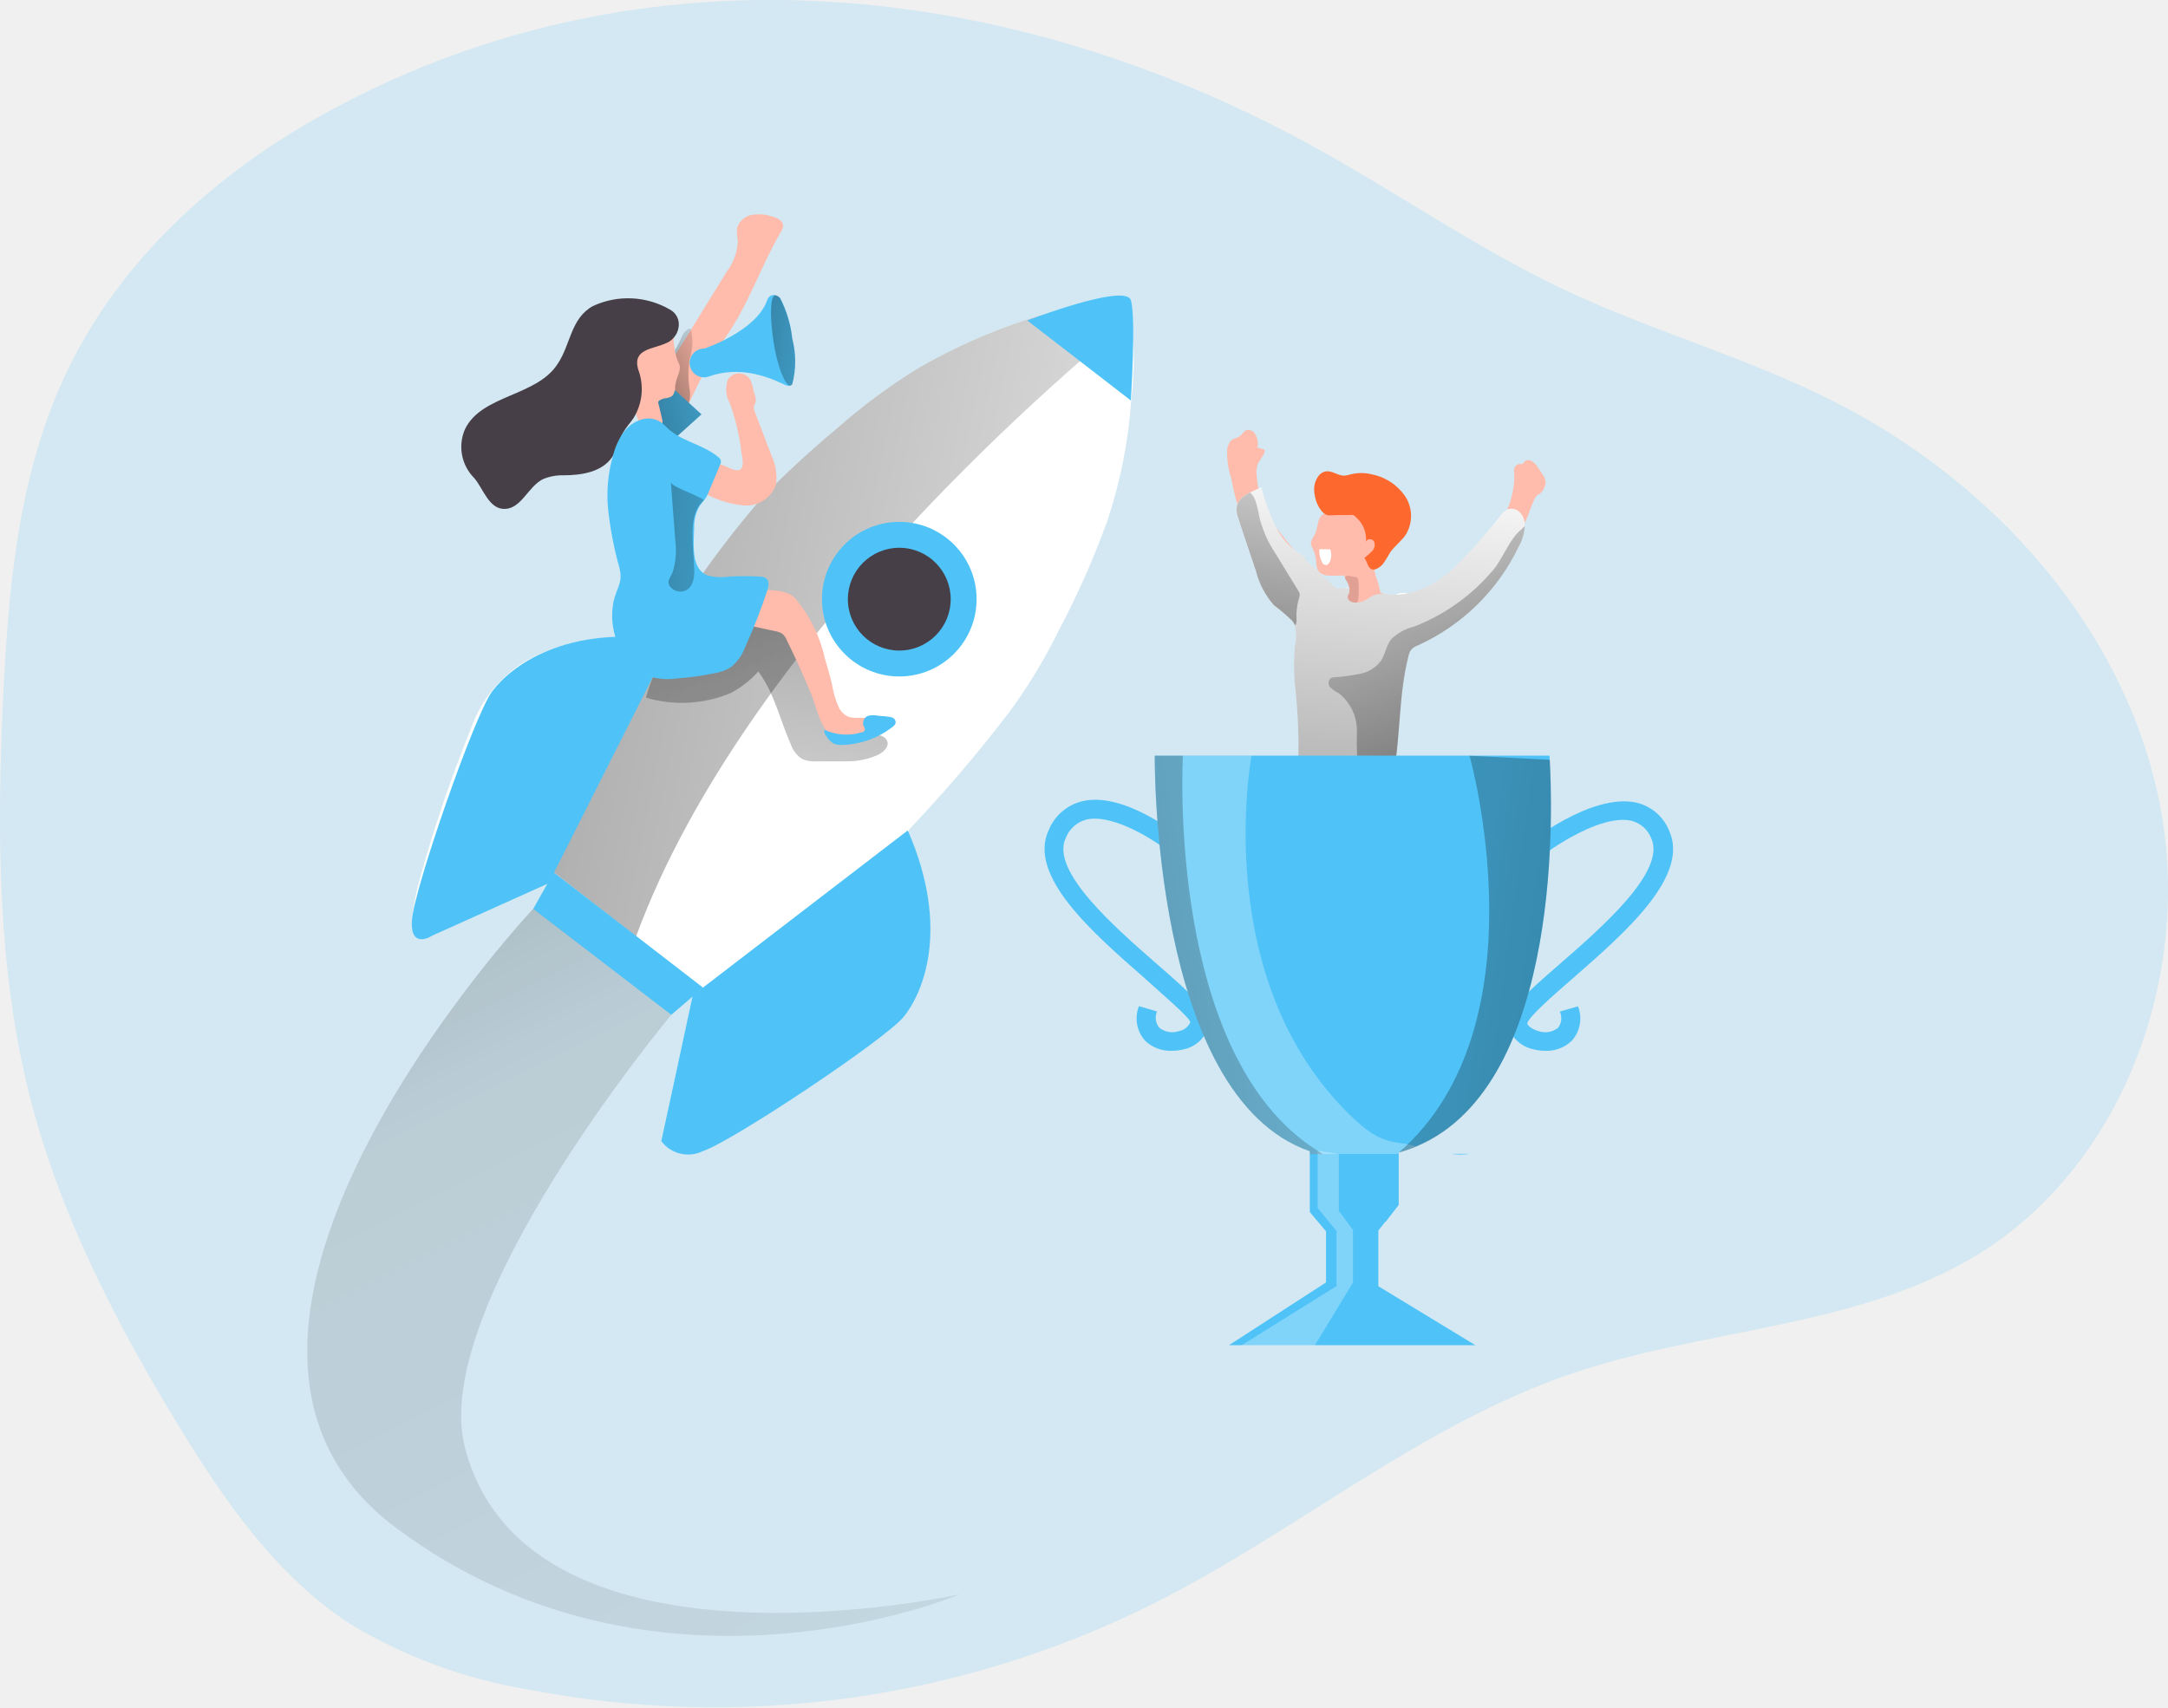
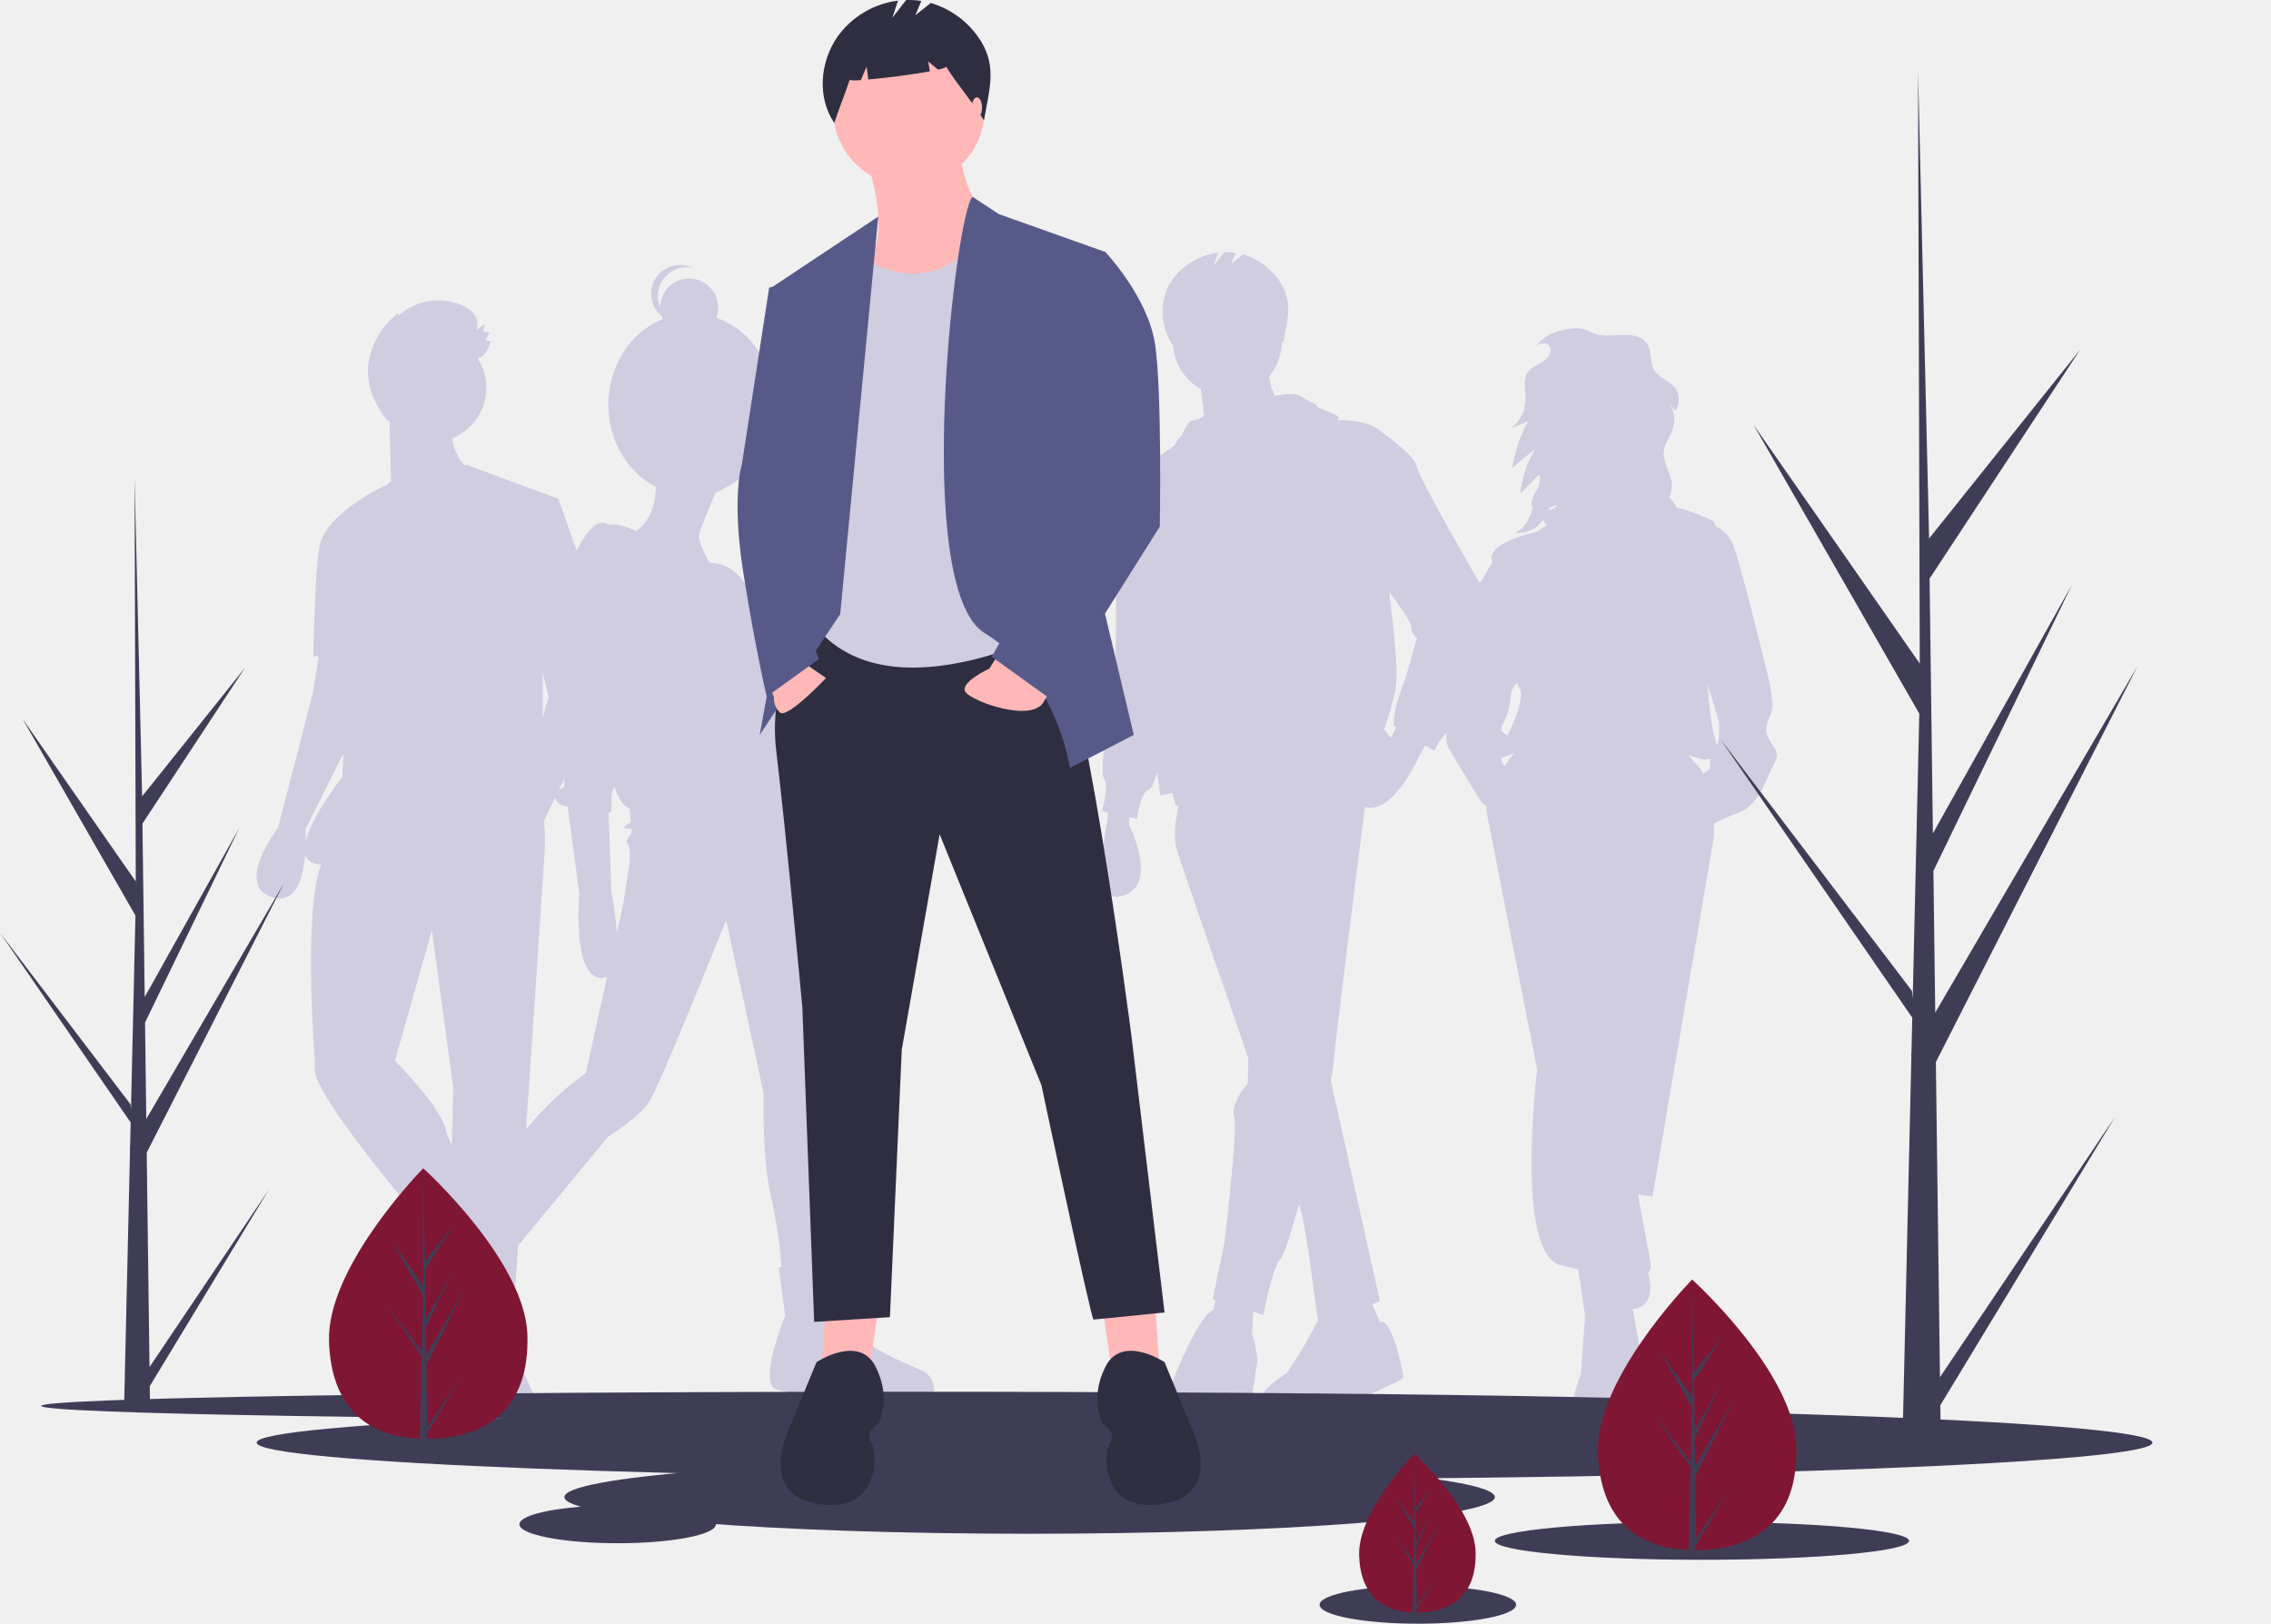
- <svg xmlns="http://www.w3.org/2000/svg" xmlns:xlink="http://www.w3.org/1999/xlink" data-name="Layer 1" viewBox="0 0 165.72 130.57">
-   <defs>
-     <linearGradient id="a" x1="112.39" y1="84.59" x2="115.37" y2="48.83" gradientUnits="userSpaceOnUse">
-       <stop offset=".01" />
-       <stop offset=".08" stop-opacity=".69" />
-       <stop offset=".21" stop-opacity=".32" />
-       <stop offset="1" stop-opacity="0" />
-     </linearGradient>
-     <linearGradient id="c" x1="102.11" y1="70.71" x2="112.72" y2="37.22" xlink:href="#a" />
-     <linearGradient id="d" x1="-58.18" y1="334.05" x2="-85.23" y2="311.44" gradientTransform="rotate(5.04 2994.27 2325.216)" xlink:href="#a" />
-     <linearGradient id="b" x1="30.19" y1="52.82" x2="124.07" y2="71.49" gradientUnits="userSpaceOnUse">
-       <stop offset=".01" />
-       <stop offset=".13" stop-opacity=".69" />
-       <stop offset=".25" stop-opacity=".32" />
-       <stop offset="1" stop-opacity="0" />
-     </linearGradient>
-     <linearGradient id="e" x1="70.48" y1="49.47" x2="64.78" y2="95.84" xlink:href="#b" />
-     <linearGradient id="f" x1="25.44" y1="64.52" x2="109.06" y2="231.77" xlink:href="#a" />
-     <linearGradient id="g" x1="70.72" y1="93.7" x2="136.2" y2="81.86" xlink:href="#b" />
-     <linearGradient id="h" x1="152.97" y1="92.09" x2="74.08" y2="81.05" xlink:href="#b" />
-     <linearGradient id="i" x1="362.8" y1="-151.94" x2="370" y2="-154.28" gradientTransform="rotate(-9.52 1391.314 1773.009)" xlink:href="#b" />
-     <linearGradient id="j" x1="360.02" y1="-149.42" x2="374.22" y2="-151.35" gradientTransform="rotate(-9.52 1298.596 1822.002)" xlink:href="#b" />
-     <linearGradient id="k" x1="356.46" y1="-142.2" x2="375.1" y2="-138.08" gradientTransform="rotate(-9.52 1391.314 1773.009)" xlink:href="#b" />
-     <linearGradient id="l" x1="369.53" y1="-155.48" x2="381.05" y2="-151.93" gradientTransform="rotate(-9.52 1391.314 1773.009)" xlink:href="#b" />
-   </defs>
-   <path d="M24.16 9.05c-7.89 4.46-14.88 10.87-18.87 19S.62 45.22.2 54.14c-.42 10-.37 20 2.08 29.7 2.27 8.93 6.54 17.23 11.33 25.1 3.52 5.78 7.49 11.54 13.17 15.23a38.4 38.4 0 0013.57 5 75 75 0 0047.77-6.54c11-5.52 20.56-13.75 32.17-17.66 10.19-3.43 21.63-3.44 30.81-9 11.44-7 16.68-21.94 13.88-35.05s-12.65-24-24.59-30.12c-6.77-3.46-14.09-5.46-20.91-8.69s-13.05-7.65-19.7-11.24C76.02-1.98 48.1-4.49 24.16 9.05z" fill="#4fc3f7" opacity=".18" style="isolation:isolate" />
-   <path d="M105.62 45.34l1.33.56a2 2 0 011.17.87 2 2 0 01-.07 1.37c-.18.59-.39 1.18-.62 1.76-.3.77-.65 1.53-.88 2.32a16.81 16.81 0 00-.24 6.09c0 .66-.84 1-1.49 1.09a7.22 7.22 0 01-3.69-.19.79.79 0 01-.3-.16.68.68 0 01-.14-.49c-.07-1.09-.07-2.22-.22-3.22a8.85 8.85 0 00-.33-1.61 15.38 15.38 0 01-.26-1.56c-.09-.42-.22-.83-.29-1.25a2.37 2.37 0 01.09-1.27c.18-.44.43-.85.65-1.27a12.57 12.57 0 00.62-1.41 3.89 3.89 0 01.43-1 2.53 2.53 0 011.95-.9 5.37 5.37 0 012.29.27z" fill="#ffbbab" />
-   <path d="M97.43 40.17a6.18 6.18 0 01-.91-1.57 8.67 8.67 0 01-.46-2.24 1.88 1.88 0 01.06-.82c.13-.36.45-.63.55-1a.17.17 0 000-.12s-.05-.08-.13-.08l-.42-.11a1.43 1.43 0 00-.16-1 .62.62 0 00-.58-.36c-.26 0-.39.33-.61.48s-.46.17-.65.32a1.2 1.2 0 00-.32.8 6.38 6.38 0 00.32 2.12 19.34 19.34 0 00.58 2.36 19.16 19.16 0 003.62 6.51c.62.73 3 3.61 3.94 2.87 1.33-1 .46-2.65-.46-3.44a26.38 26.38 0 01-4.37-4.72z" fill="#ffbbab" />
-   <path d="M103.02 44.86c-.45.69-.89 1.4-1.3 2.12a1 1 0 00-.18.75.74.74 0 00.38.38 2.27 2.27 0 002.18-.18 7.49 7.49 0 001.65-1.59 3.38 3.38 0 01.92-.85 1.17 1.17 0 011.2 0 .73.73 0 01.17 1.08c0-.32-.39-.52-.7-.44a1.44 1.44 0 00-.71.63 10.59 10.59 0 00-.66 1.07 3.11 3.11 0 00-.35.87 2.84 2.84 0 00.75 2.08 2.68 2.68 0 01.44.74 2.59 2.59 0 01-.1 1.29 17.5 17.5 0 00-.27 5.36 1.12 1.12 0 01-.21 1 1 1 0 01-.68.21c-1.15 0-2.29-.26-3.45-.23a19.17 19.17 0 01-2.14.11.31.31 0 01-.33-.41 22.3 22.3 0 00.15-6 13.78 13.78 0 01-.44-2.77 1.36 1.36 0 01.11-.6 2.15 2.15 0 01.35-.5 7.92 7.92 0 001.58-3.11" fill="#fff" />
-   <path d="M105.93 54.11a1.08 1.08 0 01-.39.88 1.83 1.83 0 00-.24.13c-.15.14-.13.38-.16.58a3.06 3.06 0 01-.58 1 .89.89 0 000 1.09c.18.18.48.21.63.42s0 .89.31 1.1a.46.46 0 00.57-.18 1.31 1.31 0 00.17-.62q.35-3.37.64-6.77a.73.73 0 00-.19-.67c-.15-.21-.35-.61-.57-.72-.25.37-.06 1.17-.06 1.6-.04.73-.07 1.45-.13 2.16z" fill="#020202" opacity=".1" />
-   <path d="M100.45 40.96a1.26 1.26 0 00-.25.58 1.14 1.14 0 00.16.42 2.83 2.83 0 01.25 1 1.36 1.36 0 00.19.74 1.14 1.14 0 00.88.31h.74a.5.5 0 01.27 0 .44.44 0 01.19.19 5.3 5.3 0 01.41 1.7.62.62 0 00.13.27.52.52 0 00.2.17 2.21 2.21 0 001.62 0 .62.62 0 00.33-.24.68.68 0 000-.45 8.15 8.15 0 00-.26-1.19 4.32 4.32 0 01-.32-1.61c0-.49.27-.94.35-1.42a2.39 2.39 0 00-1.41-2.46 2.84 2.84 0 00-2.46.18c-.27.14-.49.21-.62.5s-.16.9-.4 1.31z" fill="#ffbbab" />
-   <path d="M100.52 37.98a2.6 2.6 0 01-.07-.56c0-.64.37-1.37 1-1.39.45 0 .85.34 1.31.34a3.73 3.73 0 00.56-.12 3.27 3.27 0 011.46 0 4.05 4.05 0 012.58 1.62 2.74 2.74 0 01.1 3c-.33.5-.84.86-1.19 1.35a10.13 10.13 0 01-.55.89c-.18.21-.6.55-.9.4s-.32-.64-.53-.85a7.31 7.31 0 00.59-.52.7.7 0 00.16-.72c-.12-.24-.53-.29-.63 0a2.2 2.2 0 00-.7-1.82.9.9 0 00-.26-.22.91.91 0 00-.33 0h-.92c-.53 0-.79.15-1.17-.3a2.42 2.42 0 01-.51-1.1z" fill="#fc682d" />
-   <path d="M103.52 44.11a.32.32 0 01.23.07.38.38 0 01.08.24 7.39 7.39 0 010 1.33 1.07 1.07 0 01-.09.34.35.35 0 01-.29.18c-.13 0-.24-.11-.38-.14a.5.5 0 00-.42.1 1.87 1.87 0 00-.3.33 6.56 6.56 0 01-.73.78 6.22 6.22 0 01.8-1.71.81.81 0 01.36-.35c.12 0 .27 0 .35-.13s0-.38-.09-.55-.32-.41-.18-.53.54.03.66.04z" fill="#e0a194" />
-   <path d="M113.16 41.75a11.24 11.24 0 001.1-1.19 6.84 6.84 0 001.5-4.25 1.25 1.25 0 010-.51.43.43 0 01.35-.32.81.81 0 00.22 0c.11 0 .16-.15.25-.23a.47.47 0 01.5 0 1.38 1.38 0 01.39.37c.16.22.32.45.46.68a1.19 1.19 0 01.22.6 1.36 1.36 0 01-.49.89c-.31 0-.55.83-.63 1-.16.45-.34.9-.54 1.33a19 19 0 01-5.16 6.72c-.74.61-3.54 3-4.38 2.15-1.15-1.22 0-2.69 1-3.32a26 26 0 005.21-3.92z" fill="#ffbbab" />
-   <path d="M101.07 42a3.37 3.37 0 01.55 0 .08.08 0 01.07 0 1.3 1.3 0 010 .87.67.67 0 01-.19.28.29.29 0 01-.32 0 .51.51 0 01-.16-.24 1.7 1.7 0 01-.17-.91.78.78 0 01.34 0" fill="#fff" />
-   <path d="M99.89 42.68h-.09a.06.06 0 01.09 0z" fill="#4fc3f7" />
-   <path d="M116.55 40.23a3.6 3.6 0 01-.45 1.54 15.76 15.76 0 01-7.71 7.57 1.23 1.23 0 00-.51.32 1.26 1.26 0 00-.21.47c-.77 3-.6 6.06-1.15 9.06a1.18 1.18 0 01-.31.72 1.23 1.23 0 01-.91.21h-.65a44.76 44.76 0 01-4.61-.49 1.07 1.07 0 01-.71-.32 1.09 1.09 0 01-.1-.78 41 41 0 00-.25-6.17 17.68 17.68 0 010-3 3.12 3.12 0 000-1.52 1.42 1.42 0 00-.24-.4 15.5 15.5 0 00-1.38-1.17 6.28 6.28 0 01-1.38-2.63c-.46-1.38-.94-2.75-1.38-4.13-.33-1 .19-1.47.94-1.85.27-.14.57-.27.88-.41a15 15 0 001.14 3.09 5.1 5.1 0 002.24 2.26.06.06 0 00-.06.06.23.23 0 00.1.19c.67.62 1.35 1.23 2 1.86a1.16 1.16 0 00.45.29c.2 0 .89-.18.86.19a.13.13 0 010 .06c0 .13-.12.23-.14.36a.4.4 0 00.23.38.81.81 0 00.46.08 1.72 1.72 0 00.51-.11c.27-.11.49-.3.75-.43a2.09 2.09 0 011.24-.07 5 5 0 001.34-.08 7.76 7.76 0 003.43-1.79 39.06 39.06 0 003.78-4.24 1.38 1.38 0 01.49-.41.9.9 0 01.94.24 1.34 1.34 0 01.37 1.05z" fill="#fff" />
-   <path d="M125.93 54.89a3.6 3.6 0 01-.45 1.54 15.76 15.76 0 01-7.71 7.57 1.23 1.23 0 00-.51.32 1.26 1.26 0 00-.21.47c-.77 3-.6 6.06-1.15 9.06a1.18 1.18 0 01-.31.72 1.23 1.23 0 01-.91.21h-.65a44.76 44.76 0 01-4.61-.49 1.07 1.07 0 01-.71-.32 1.09 1.09 0 01-.1-.78 41 41 0 00-.25-6.17 17.68 17.68 0 010-3 3.12 3.12 0 000-1.52 1.42 1.42 0 00-.24-.4 15.5 15.5 0 00-1.38-1.17 6.28 6.28 0 01-1.38-2.63c-.46-1.38-.94-2.75-1.38-4.13-.33-1 .19-1.47.94-1.85.27-.14.57-.27.88-.41a15 15 0 001.14 3.09 5.1 5.1 0 002.24 2.26.06.06 0 00-.06.06.23.23 0 00.1.19c.67.62 1.35 1.23 2 1.86a1.16 1.16 0 00.45.29c.2 0 .89-.18.86.19a.13.13 0 010 .06c0 .13-.12.23-.14.36a.4.4 0 00.23.38.81.81 0 00.46.08 1.72 1.72 0 00.51-.11c.27-.11.49-.3.75-.43a2.09 2.09 0 011.24-.07 5 5 0 001.34-.08 7.76 7.76 0 003.43-1.79 39.06 39.06 0 003.78-4.24 1.38 1.38 0 01.49-.41.9.9 0 01.94.24 1.34 1.34 0 01.37 1.05z" transform="translate(-9.38 -14.66)" fill="url(#a)" />
-   <path d="M108.38 62.46c-.08-.12-.15-.25-.24-.36a15.5 15.5 0 00-1.38-1.17 6.28 6.28 0 01-1.38-2.63c-.46-1.38-.94-2.75-1.38-4.13-.33-1 .19-1.47.94-1.85a1.53 1.53 0 01.36.51 6.45 6.45 0 01.33 1.31 8.83 8.83 0 001.26 2.86c.59.94 1.15 1.9 1.74 2.84a.65.65 0 01.08.17.55.55 0 010 .28 4.89 4.89 0 00-.22 1.14c-.05.24.08.9-.11 1.03z" transform="translate(-9.38 -14.66)" fill="url(#c)" />
-   <path d="M125.93 54.89a3.6 3.6 0 01-.45 1.54 15.76 15.76 0 01-7.71 7.57 1.23 1.23 0 00-.51.32 1.26 1.26 0 00-.21.47c-.77 3-.6 6.06-1.15 9.06a1.18 1.18 0 01-.31.72 1.23 1.23 0 01-.91.21h-.65a1 1 0 01-.52-.19.86.86 0 01-.26-.52 22.86 22.86 0 01-.15-3.42 3.63 3.63 0 00-1.4-3 2.51 2.51 0 01-.63-.43.49.49 0 010-.68.6.6 0 01.32-.1 15.6 15.6 0 001.94-.26 2.6 2.6 0 001.61-1c.33-.5.4-1.14.76-1.62a3.69 3.69 0 011.79-1 15 15 0 006.06-4.36c.72-.87 1.27-2.44 2.16-3.09a1.08 1.08 0 01.22-.22z" transform="translate(-9.38 -14.66)" fill="url(#d)" />
-   <path d="M66.07 78.9a87.51 87.51 0 01-13.1 7.82l-.65.08h-.18a1.21 1.21 0 01-1.13-1.46 9.36 9.36 0 01.19-1.08q.87-4.08 1.75-8.15a.46.46 0 00-.2-.54l-10.47-8.13a.42.42 0 00-.51-.06c-.62.32-1.26.61-1.9.9-2.25 1.06-4.42 2.06-6.64 3.06a1.16 1.16 0 01-1.61-.63l-.13-.3v-.16a23.88 23.88 0 01.42-2.39 104.76 104.76 0 014.11-12.21 9.75 9.75 0 014.19-5.12 12.81 12.81 0 014.8-1.57 34.71 34.71 0 013.94-.34h1.25a.66.66 0 00.44-.26c1-1.46 1.94-3 3-4.4a71.83 71.83 0 014.76-6.07 75.09 75.09 0 015.56-5.12 44.77 44.77 0 016.3-4.66 44 44 0 0110.68-4.39c.72-.22 1.45-.41 2.18-.61l1.5-.16h.27a1.85 1.85 0 011.54 1.26.59.59 0 010 .13 7.93 7.93 0 01.14 1 25.78 25.78 0 01-.1 5.27 37.12 37.12 0 01-1.85 9.28 64.93 64.93 0 01-3.6 8.14 41.68 41.68 0 01-3.86 6.4 108.54 108.54 0 01-7.54 8.85.56.56 0 00-.15.61c.18.78.35 1.56.49 2.34a18.14 18.14 0 01.4 4.93 9.82 9.82 0 01-4.29 7.74z" fill="#fff" />
-   <path d="M58 86.26l-6.3-4.91s2.71-8.35 6.63-18.07h1.25a.66.66 0 00.44-.26c1-1.46 1.94-3 3-4.4a71.83 71.83 0 014.76-6.07 75.09 75.09 0 015.56-5.12 44.77 44.77 0 016.3-4.66 44 44 0 0110.68-4.39c.72-.22 1.45-.41 2.18-.61l1.5-.16h.27a1.85 1.85 0 011.54 1.26.59.59 0 010 .13C92.24 41.9 66.45 63.21 58 86.26z" transform="translate(-9.38 -14.66)" fill="url(#b)" />
-   <path d="M65.23 67.65A7.52 7.52 0 0067.34 66c1.23 1.63 1.66 3.71 2.49 5.57a2.2 2.2 0 00.86 1.12 2.43 2.43 0 001.14.18h2.31a5.69 5.69 0 002.38-.51c.41-.2.81-.6.69-1s-.7-.58-1.17-.58a5.75 5.75 0 01-1.76-.16A3.08 3.08 0 0172.67 69a12.9 12.9 0 01-.78-2.1 24.27 24.27 0 00-1.52-3.56A6.68 6.68 0 0069 61.43a2.87 2.87 0 00-2.14-.8c-1.42.15-2.34 1.59-3.66 2.13a10.16 10.16 0 00-1.83.64 3.71 3.71 0 00-.94 1 10.8 10.8 0 00-1.67 3.6 9.65 9.65 0 006.47-.35z" transform="translate(-9.38 -14.66)" fill="url(#e)" />
-   <path d="M57.98 45.13s2-.18 2.74.55a10.59 10.59 0 012.33 4.66c.18.66.4 1.3.55 2a6.61 6.61 0 00.54 1.79 1.44 1.44 0 00.77.69 2.68 2.68 0 00.8.06 6.33 6.33 0 011 .07.39.39 0 01.18.06.36.36 0 01.07.17 1 1 0 01-.39.91 4.18 4.18 0 01-2.72.31c-1.1-.37-1.45-2.41-1.85-3.36a75.61 75.61 0 00-1.86-4.1 1.27 1.27 0 00-.32-.47 1.37 1.37 0 00-.55-.21l-2.41-.52c.23-.87.87-1.75 1.12-2.61z" fill="#ffbbab" />
-   <circle cx="68.74" cy="45.81" r="5.91" fill="#4fc3f7" />
-   <circle cx="68.74" cy="45.81" r="3.93" fill="#473f47" />
-   <path d="M51.31 48.97l-9.37 18.56-8.89 4s-1.73 1.15-1.56-1.21 4.76-15.62 6.13-17.46 5.54-5.2 13.69-3.89zM69.39 63.49L52.95 76.11l-2.4 11.14a2.57 2.57 0 003.18.76c2.25-.75 13.88-8.5 15.33-10.25s3.63-6.71.33-14.27zM78.52 24.5l7.92 6.12s.41-6.34 0-7.67-7.92 1.55-7.92 1.55z" fill="#4fc3f7" />
-   <path fill="#4fc3f7" d="M42.33 66.7l-1.57 2.79 10.55 8.1 2.43-2.08-11.41-8.81z" />
-   <path d="M50.14 84.14s-30.46 32.44-10.48 47.34 43.07 5.08 43.07 5.08-33 7.29-37.81-11.22c-2.81-10.83 15.77-33.09 15.77-33.09z" transform="translate(-9.38 -14.66)" opacity=".36" fill="url(#f)" />
-   <path d="M105.36 98.34l7.42 4.51H93.94l7.42-4.8v-3.91l-1.24-1.47v-4.66c-12.14-4.2-11.85-30.24-11.85-30.24h30.18v.31c.18 2.86 1.19 24.78-10.18 29.56a10.21 10.21 0 01-1.38.48v4l-1 1.29-.53.67z" fill="#4fc3f7" />
-   <path d="M89.55 80.34a2.79 2.79 0 01-2-.75 2.55 2.55 0 01-.49-2.66l1.38.4a1.21 1.21 0 00.18 1.25 1.61 1.61 0 001.52.25 1.17 1.17 0 00.85-.68c-.12-.42-2-2-3.46-3.33-4-3.5-9-7.85-7.37-11.35a3.73 3.73 0 012.6-2.22c3.2-.74 7.44 2.7 7.62 2.85l-.91 1.11c-1.07-.88-4.31-3-6.39-2.56a2.33 2.33 0 00-1.62 1.43c-1.18 2.52 3.75 6.81 7 9.65 2.9 2.53 4.17 3.69 3.92 4.76a2.52 2.52 0 01-1.86 1.73 4 4 0 01-.97.12zM118.11 80.34a3.45 3.45 0 01-.95-.13 2.52 2.52 0 01-1.87-1.73c-.25-1.07 1-2.23 3.92-4.76 3.26-2.84 8.19-7.13 7-9.65a2.19 2.19 0 00-1.52-1.32c-2.27-.5-6 2-7.21 3l-.86-1.12c.21-.16 5-4 8.44-3.27a3.57 3.57 0 012.51 2.11c1.64 3.5-3.36 7.85-7.37 11.35-1.49 1.3-3.34 2.91-3.46 3.43.08.25.49.48.85.58a1.56 1.56 0 001.51-.25 1.21 1.21 0 00.13-1.24l1.39-.4a2.54 2.54 0 01-.5 2.66 2.78 2.78 0 01-2.01.74z" fill="#4fc3f7" />
-   <path d="M108.29 87.65a10.21 10.21 0 01-1.38.48v.1h-6.79v-.22c-12.14-4.2-11.85-30.24-11.85-30.24h7.4s-3.28 17.25 7.75 27.7c2.35 2.24 3.2 1.68 4.87 2.18z" fill="#fff" opacity=".28" />
-   <path d="M112.33 88.22a4.76 4.76 0 01-1.38 0z" fill="#4fc3f7" />
-   <path fill="#fff" opacity=".28" d="M102.34 88.23v4.35l1.08 1.45v4.03l-2.92 4.81h-5.62l7.28-4.54v-4.21l-1.44-1.76v-4.38l1.62.25z" />
-   <path d="M109.5 102.9v-.22c-12.14-4.2-11.85-30.24-11.85-30.24h2.15s-1.32 22.93 10.3 30.2l.4.26z" transform="translate(-9.38 -14.66)" fill="url(#g)" />
-   <path d="M106.91 88.13v4l-1 1.29c-2.12-.73-2.45-2.29 1-5.29z" fill="#4fc3f7" />
-   <path d="M117.67 102.31a10.21 10.21 0 01-1.38.48c11.24-9.75 5.42-30.35 5.42-30.35l6.14.31c.15 2.86 1.15 24.78-10.18 29.56z" transform="translate(-9.38 -14.66)" fill="url(#h)" />
-   <path d="M52.38 31.4l.7-1.43a28.4 28.4 0 012.29-4.06c1.81-2.49 2.75-5.5 4.31-8.16a1 1 0 00.18-.49c0-.39-.46-.61-.85-.71a3.19 3.19 0 00-1.59-.11 1.4 1.4 0 00-1.09 1.06 4.65 4.65 0 00.07.91 4.13 4.13 0 01-.84 2.35l-3.94 6.38a5.11 5.11 0 00-1 2.45 1.91 1.91 0 001.76 1.81z" fill="#ffbbab" />
-   <path d="M61.76 46.06a2.25 2.25 0 00.33-1.65 7.52 7.52 0 010-2.27 4.29 4.29 0 00.12-2.24s0-.07-.06-.09a.15.15 0 00-.16 0 1.16 1.16 0 00-.51.65c-.42 1-1.7 2.69-1.52 3.78a1.91 1.91 0 001.8 1.82z" transform="translate(-9.38 -14.66)" fill="url(#i)" />
-   <path fill="#4fc3f7" d="M49.11 32.05l2.06-2.61 2.45 2.24-2.31 2.08-2.2-1.71z" />
-   <path fill="url(#j)" d="M49.11 32.05l2.06-2.61 2.45 2.24-2.31 2.08-2.2-1.71z" />
-   <path d="M54.38 35.27l.95.33c.33.11 1 .55 1.31.25s0-1.21 0-1.54a16.6 16.6 0 00-.85-3.47 2.2 2.2 0 01-.17-1.78 1 1 0 01.86-.51 1.06 1.06 0 01.87.48 4.44 4.44 0 01.29 1 1.33 1.33 0 01.12.72 2.44 2.44 0 00-.14.34.83.83 0 00.07.38l1.25 3.29a4 4 0 01.38 2.27 2.39 2.39 0 01-2.5 1.61 7.63 7.63 0 01-3.35-1.16c-.11-.06-.24-.17-.2-.29a.3.3 0 01.13-.12 2.24 2.24 0 00.79-.77 1.18 1.18 0 00.19-1.03zM51.56 29.92a.66.66 0 01-.19.36 1.14 1.14 0 01-.51.17 1 1 0 00-.51.21.28.28 0 000 .27l.27 1.15a.39.39 0 010 .26.44.44 0 01-.25.21c-.4.19-.91.36-1.26.09a1.14 1.14 0 01-.35-.6 13.1 13.1 0 01-.92-4 2.89 2.89 0 01.8-2.27 2.78 2.78 0 012-.61 1 1 0 01.8.47c.11.2 0 .41.07.63a6.1 6.1 0 00.17.95 3.81 3.81 0 00.15.44 1.24 1.24 0 01.14.38 1.63 1.63 0 01-.16.71 4 4 0 00-.21.84c.02.14.02.24-.04.34z" fill="#ffbbab" />
-   <path d="M51.87 25.03a1.57 1.57 0 01-.89 1.18c-1.08.51-2.62.44-2.21 2a4.24 4.24 0 01-.34 3.75c-.25.37-.56.69-.78 1.08-.36.6-.47 1.33-.86 1.91-.78 1.15-2.36 1.39-3.74 1.39a3.8 3.8 0 00-1.54.29c-1.13.56-1.64 2.22-2.89 2.28s-1.68-1.57-2.38-2.37a3.37 3.37 0 01-.69-3.74c1.29-2.64 5.5-2.48 7.09-5 .98-1.46.98-3.46 2.68-4.4a6.37 6.37 0 015.91.28 1.28 1.28 0 01.64 1.35z" fill="#473f47" />
-   <path d="M53.72 43.79a1.23 1.23 0 00.41.22 4.09 4.09 0 001.6.07 22.26 22.26 0 012.31 0 .9.9 0 01.53.14c.26.22.18.63.07.95a42.62 42.62 0 01-1.67 4.28 3.58 3.58 0 01-1.1 1.56 3.34 3.34 0 01-1.3.47 22.08 22.08 0 01-2.81.39 5 5 0 01-2.71-.36 4.24 4.24 0 01-1.88-2.44 5.53 5.53 0 01-.27-3.09c.25-1.1.75-1.42.44-2.6a27.34 27.34 0 01-.86-4.47 11 11 0 01.38-4.08 5.43 5.43 0 01.76-1.72 2.71 2.71 0 011.49-1.06 1.77 1.77 0 011.7.47c1.17 1.27 2.77 1.34 4.1 2.43a.43.43 0 01.17.21.39.39 0 010 .28l-.87 2.09a3.23 3.23 0 01-.33.64c-.12.17-.27.31-.38.48a3.17 3.17 0 00-.44 1.69c-.01 1-.25 2.74.66 3.45z" fill="#4fc3f7" />
-   <path d="M61.83 59.79a1 1 0 01-1-.07c-.7-.52-.16-.88 0-1.42A5.65 5.65 0 0061 56c-.11-1.49-.23-3-.34-4.48.06.37 1.82.89 2.51 1.36-.12.17-.27.31-.38.48-.78 1.14-.37 3.42-.35 4.71.05.62-.03 1.4-.61 1.72z" transform="translate(-9.38 -14.66)" fill="url(#k)" />
-   <path d="M60.56 25.89a6.89 6.89 0 010 3.48.5.5 0 01-.19.12.26.26 0 01-.17 0c-.45-.09-3-1.76-6-.71a1.1 1.1 0 11-.36-2.13s3.93-1.31 4.78-3.64c.11-.35.33-.48.58-.44a1 1 0 01.43.2 8.8 8.8 0 01.93 3.12z" fill="#4fc3f7" />
-   <path d="M69.94 40.55a6.89 6.89 0 010 3.48.22.22 0 01-.15.12c-.4 0-1-1.5-1.28-3.35s-.26-3.3.07-3.57h.08c.11 0 .22.07.35.24a8.8 8.8 0 01.93 3.08z" transform="translate(-9.38 -14.66)" fill="url(#l)" />
-   <path d="M66.39 54.72a.58.58 0 00-.41.65c0 .16.19.32.12.47a.31.31 0 01-.23.15 4 4 0 01-2.84-.19.46.46 0 00.12.45 1.57 1.57 0 00.59.61 1.5 1.5 0 00.52.1 6.63 6.63 0 003.87-1.31 1.12 1.12 0 00.28-.25.34.34 0 000-.36c-.06-.15-.24-.2-.4-.23a8 8 0 00-.84-.08 1.94 1.94 0 00-.78-.01z" fill="#4fc3f7" />
+ <svg xmlns="http://www.w3.org/2000/svg" data-name="Layer 1" width="959.282" height="685.955" viewBox="0 0 959.282 685.955">
+   <path d="M867.063,418.092c-1.794-4.613.769-6.919,1.794-11.019S866.55,390.16,866.55,390.16s-10.763-44.333-14.094-53.046c-1.41-3.687-4.471-6.223-7.535-7.927-.208-1.131-.508-1.86-.922-2.068-2.968-1.485-10.363-4.71-15.291-5.601a25.003,25.003,0,0,0-3.258-4.406,10.416,10.416,0,0,0,1.161-5.394c-.314-4.835-3.975-9.167-3.499-13.989.361-3.657,3.034-6.66,4.066-10.187a11.979,11.979,0,0,0-1.362-9.447q1.137,1.21,2.274,2.419a8.498,8.498,0,0,0-.634-10.267c-2.4-2.652-6.414-3.646-8.276-6.7-1.913-3.138-.887-7.401-2.696-10.6-4.433-7.836-15.781-2.281-22.578-5.016-2.793-1.124-4.917-2.361-8.059-2.272a31.49,31.49,0,0,0-7.861,1.468,16.609,16.609,0,0,0-9.01,6.458,5.579,5.579,0,0,1,.704-.673c1.647-1.291,4.536-1.183,5.405.72a3.189,3.189,0,0,1,.254,1.52c-.143,2.294-2.147,4.008-4.139,5.156s-4.232,2.109-5.532,4.005c-2.145,3.129-.884,7.329-.883,11.122a16.124,16.124,0,0,1-6.111,12.52l7.231-2.956a54.65,54.65,0,0,0-6.678,19.583l9.777-8.077a42.992,42.992,0,0,0-6.421,19.084l7.848-8.041a3.968,3.968,0,0,1,.518,2.064l-.818,3.156a20.508,20.508,0,0,1-.96,1.832c-1.263,2.168-2.568,4.838-1.387,7.052l.006-.003c-1.243,4.183-3.119,8.368-7.291,10.402,4.628.484,9.457-1.83,11.547-5.512a10.31,10.31,0,0,0,1.228,1.86c.134.168.267.335.4.502l-1.153.769-3.09,2.06s-20.245,4.1-18.963,11.788c.053.316.116.694.187,1.117l-5.825,9.902-8.456,28.701s-4.356,9.225-3.588,13.069,0,5.381,0,12.3-3.331,9.738,0,15.376,13.325,22.038,13.325,22.038l2.195,1.646a10.256,10.256,0,0,0,.111,2.966c2.05,10.25,21.27,108.398,21.27,108.398s-9.738,77.646,9.994,82.515c2.475.611,4.905,1.165,7.266,1.658l2.984,19.612-1.794,24.857s-13.582,30.751,11.275,32.545,13.582-26.651,13.582-26.651a13.51,13.51,0,0,0,1.538-7.944c-.253-2.281-2.387-14.152-4.48-25.569,9.433-1.131,7.668-11.143,6.411-15.545a2.549,2.549,0,0,0,1.143-1.425c.284-1.022-.377-5.043-1.577-10.679-.977-5.602-2.647-14.671-3.786-20.814l6.131.998,25.882-151.705s.171-2.415.093-5.947a96.079,96.079,0,0,1,10.926-4.816c8.457-3.331,11.788-15.632,14.607-20.757S868.856,422.705,867.063,418.092Zm-91.896-96.591a5.482,5.482,0,0,1,2.835-.961c-.219,1.192-2.269,1.54-3.988,2.164A5.074,5.074,0,0,1,775.167,321.501Zm-12.914,76.347c2.076,3.411-1.683,12.654-5.07,19.989-1.941-1.673-3.967-1.145-1.593-5.894a24.108,24.108,0,0,0,2.819-9.738c0-.586.3-4.891,2.825-6.68A13.484,13.484,0,0,0,762.253,397.848Zm-7.777,29.439c1.175-.478,2.954-1.213,5.357-2.03-1.151,1.511-2.465,3.311-3.787,5.276A3.969,3.969,0,0,1,754.475,427.287Zm83.117,3.362c-1.558-1.655-2.817-3.136-3.853-4.461q2.899.763,5.903,1.642a7.025,7.025,0,0,0,2.986-.199c.089,1.772.089,4.299.089,4.299l-2.807,1.943A16.462,16.462,0,0,0,837.593,430.649Zm7.953-8.887c-.03.026-.062.056-.093.083a16.997,16.997,0,0,0-.684-2.984c-1.679-5.297-2.577-14.694-3.054-22.714l4.848,16.307S846.818,420.655,845.545,421.762Z" transform="translate(-120.3589 -107.0223)" fill="#d0cde1" />
+   <path d="M746.003,354.406s-26.29-45.187-27.112-50.116S704.924,290.323,704.924,290.323c-4.491-4.491-11.86-5.912-19.615-5.838,2.92-2.416-7.507-4.04-8.318-5.664-.822-1.643-3.286-1.643-6.573-4.108-3.286-2.465-11.489-.411-11.49-.411a30.275,30.275,0,0,1-2.549-8.188,22.907,22.907,0,0,0,5.412-14.816c0-.059-.004-.117-.004-.176.209.325.418.653.628.99,1.539-9.219,4.256-16.882-.922-25.292a28.357,28.357,0,0,0-16.13-12.331l-4.932,3.945,1.917-4.602a26.104,26.104,0,0,0-4.874-.282l-4.437,5.705,1.837-5.51a28.085,28.085,0,0,0-19.375,11.525c-5.648,8.143-5.27,19.463.285,27.67.019-.057.033-.114.052-.171a22.997,22.997,0,0,0,11.754,18.622l1.395,11.162v0a7.651,7.651,0,0,1-4.574,2.018c-2.465,0-4.929,6.573-4.929,6.573s-1.397.705-2.902,4.033c-3.878,2.64-15.709,10.934-20.098,16.73-2.597,1.278-5.386,4.12-4.933,10.457.822,11.502,0,64.905,0,64.905s-7.394,45.187-4.929,48.473-.822,13.967-.822,13.967l2.465.548v2.739s-7.413,34.366,4.108,32.863c18.896-2.465,4.929-30.398,4.929-30.398v-3.195l3.286.73s1.643-11.502,4.929-12.324c1.143-.286,2.485-3.357,3.749-7.238.737,6.055,1.181,9.703,1.181,9.703l5.141-1.142,1.432,5.25a7.086,7.086,0,0,0,1.104.5l-1.104,6.072s-.822,6.573,0,10.681c.414,2.072,15.665,46.353,30.682,89.744l-.283,10.489s-7.394,8.216-5.751,13.967-4.108,53.403-4.108,53.403l-4.929,23.826,1.24.382-1.139,4.175a8.285,8.285,0,0,0-2.566,2.016c-6.573,7.394-14.788,28.755-14.788,28.755s-14.788,22.183,8.216,21.361,24.647-9.037,24.647-9.037,3.286-21.361,3.286-22.183-1.643-9.267-1.643-9.267l-.638-.704.446-10.249,4.3,1.323s4.108-21.361,7.394-23.826c1.149-.861,4.204-10.457,7.693-22.782,3.566,10.268,7.02,45.772,8.14,48.995a11.668,11.668,0,0,0-1.045,1.721,199.636,199.636,0,0,1-12.324,20.539s-26.29,15.61,0,19.718c0,0,14.788.822,22.183-4.108s27.112-12.324,27.112-13.967-4.929-25.798-9.859-23.169h0l-3.302-7.595,3.302-1.278-20.8-93.364a47.141,47.141,0,0,0,1.082-6.047c0-4.302,10.638-88.077,13.345-109.326,11.914,3.375,22.804-21.305,22.804-21.305l2.701-4.862,3.872,2.397s3.286-8.216,8.216-9.037,13.967-44.365,13.967-50.116A26.742,26.742,0,0,0,746.003,354.406ZM707.724,418.776a22.138,22.138,0,0,0-2.8-3.573,101.749,101.749,0,0,0,4.929-17.253c1.643-9.037-2.465-38.614-2.465-38.614l-.072-2.009c4.032,5.293,9.109,12.351,9.109,14.332a6.162,6.162,0,0,0,2.465,4.929l-4.929,17.253s-3.286,8.216-4.108,12.324a41.936,41.936,0,0,0-.822,7.394l1.165.721Z" transform="translate(-120.3589 -107.0223)" fill="#d0cde1" />
+   <path d="M369.881,369.613l4.384-.986-18.075-50.938-39.025-14.378s-.149.166-.425.451c-3.329-3.222-4.742-7.896-5.332-11.576A22.997,22.997,0,0,0,322.13,258.413c3.216-.772,4.364-3.689,5.443-7.168a14.393,14.393,0,0,0-2.04-.444q.759-1.701,1.517-3.402-1.333-.12-2.666-.239.341-1.59.682-3.18-1.7,1.174-3.4,2.347a6.946,6.946,0,0,0-1.158-6.632,13.267,13.267,0,0,0-5.687-4.01,25.373,25.373,0,0,0-26.036,4.551l-.246-.957a33.044,33.044,0,0,0-12.621,21.871c-1.088,8.574,3.03,17.303,8.384,24.088-.045-.296-.093-.592-.143-.887q.347.478.717.938l.658,25.007-1.648,1.413c-.003.001-27.653,12.511-28.731,27.452l-.003.011c-1.66,7.274-2.481,45.066-2.481,45.066h2.275l-2.275,14.788L237.883,456.535s-18.896,24.647-2.465,29.577c10.211,3.063,13.124-8.783,13.867-18.193.592,2.332,2.361,3.909,5.851,4.226.275.025.568.046.852.069-7.769,20.078-2.495,85.375-2.495,85.375-4.108,8.216,44.365,64.905,44.365,64.905l2.919-1.557.632,1.263c-1.624.156-2.729.293-2.729.293v25.469s-7.394,25.469,2.465,30.398c2.551,1.276,5.212.348,7.755-1.724-.486,7.86-1.183,19.589-1.183,22.264,0,4.108,10.681,11.502,10.681,11.502s2.465,9.037,22.183,9.037S345.51,695.614,345.51,695.614l-10.681-23.826s-.799.391-3.218-1.578l.866-9.528,4.816.425,6.573-96.125s5.751-85.444,6.573-98.589a91.485,91.485,0,0,0-.297-12.638L374.265,403.954Zm-17.799,31.877-2.465,8.589V391.083ZM249.514,462.416c.02-3.011-.129-5.06-.129-5.06l16.062-32.124-.452,9.941S252.132,451.446,249.514,462.416ZM287.178,555.124l15.61-55.046,9.037,66.548-.648,24.193a38.572,38.572,0,0,1-2.638-6.94C306.074,574.021,287.178,555.124,287.178,555.124Z" transform="translate(-120.3589 -107.0223)" fill="#d0cde1" />
+   <path d="M509.508,685.884c-7.698-3.17-22.641-9.962-24.452-13.585-1.811-3.622-10.867-31.697-10.867-31.697l-2.332.17c-.301-12.754-1.585-62.183-3.554-68.092,0,0,9.509-78.337-9.509-109.582l-3.427-13.844c1.125-5.55.98-18.4.257-20.57-.906-2.717,10.415-11.32,7.245-16.754s-11.773-23.999-11.773-23.999.906-11.773-11.321-22.641c0,0-3.573-20.227-19.673-20.528-2.176-3.798-5.223-9.838-4.327-12.527.96-2.879,4.63-11.856,6.702-16.88a21.695,21.695,0,0,0,3.161-1.759c12.804-5.737,21.831-19.528,21.831-35.639,0-17.246-10.34-31.842-24.59-36.736a12.22,12.22,0,1,0-23.646-4.385,12.21,12.21,0,0,1,11.266-16.956,12.272,12.272,0,0,1,2.364.233,12.215,12.215,0,0,0-13.087,20.397,12.116,12.116,0,0,0,.499,1.314c-13.408,5.411-22.973,19.546-22.973,36.133,0,15.386,8.232,28.658,20.125,34.819-.063,5.005-1.305,13.443-8.207,18.585-3.566-1.629-8.514-3.417-11.689-2.606-1.642-1.28-4.119-1.702-7.491,1.669-6.792,6.792-12.679,24.452-12.679,35.32s1.359,73.809,1.359,73.809-7.245,2.717-2.264,6.792a5.873,5.873,0,0,0,3.658,1.359l4.945,36.677s-3.17,35.32,9.056,35.772a4.837,4.837,0,0,0,2.737-.672l-9.076,40.972s-20.829,13.585-37.131,40.301c-8.396,13.761-12.582,22.226-14.673,27.209l-2.987-1.852-10.415,19.924s-23.094,14.037-18.113,24.452,9.509,13.132,9.509,13.132l3.17-1.358,5.886,10.868s15.396,22.188,40.301,10.868a9.101,9.101,0,0,0,0-10.868c-4.075-5.887-14.49-18.566-14.49-18.566l6.792-34.414-1.405-.871,43.065-52.108s12.679-7.698,17.207-14.49,32.603-76.979,32.603-76.979l15.848,73.356s-.906,26.716,3.17,43.923a186.431,186.431,0,0,1,4.332,29.349l-1.162.085,2.717,20.377s-11.773,28.98-3.623,31.244a119.407,119.407,0,0,0,17.66,3.17l.906-3.17s34.867,19.018,47.546,4.981C514.489,699.015,517.206,689.053,509.508,685.884ZM385.436,463.551c1.359,1.358.906,7.698.906,7.698l-2.717,17.66-2.713,12.249a131.573,131.573,0,0,0-2.268-17.23l-1.253-33.843a2.615,2.615,0,0,0,.801.334c.906,0,.453-7.698.453-7.698s.529-1.375,1.188-3.544c1.76,5.27,3.91,8.709,6.51,9.431l.453,5.887s-5.887,2.717-.453,2.717a4.277,4.277,0,0,0,.933-.139l-.48,2.403S384.078,462.192,385.436,463.551Z" transform="translate(-120.3589 -107.0223)" fill="#d0cde1" />
+   <ellipse cx="381.409" cy="593.955" rx="364" ry="6" fill="#3f3d56" />
+   <ellipse cx="508.807" cy="609.455" rx="400.398" ry="15.5" fill="#3f3d56" />
+   <ellipse cx="434.909" cy="632.455" rx="196.5" ry="15.5" fill="#3f3d56" />
+   <ellipse cx="718.909" cy="650.955" rx="87.5" ry="8" fill="#3f3d56" />
+   <ellipse cx="598.909" cy="677.955" rx="41.5" ry="8" fill="#3f3d56" />
+   <ellipse cx="260.909" cy="643.955" rx="41.5" ry="8" fill="#3f3d56" />
+   <polygon points="465.909 553.455 469.909 581.455 489.909 579.455 487.909 550.455 465.909 553.455" fill="#ffb8b8" />
+   <polygon points="370.909 553.455 366.909 581.455 346.909 579.455 348.909 550.455 370.909 553.455" fill="#ffb8b8" />
+   <path d="M462.268,370.478s-18,21-14,54,11,108,11,108l5,133,32-2,5-113,16-91,43,106s21,99,22,99,30-3,30-3l-14-117s-22-170-35-173S462.268,370.478,462.268,370.478Z" transform="translate(-120.3589 -107.0223)" fill="#2f2e41" />
+   <path d="M612.268,682.478s-18-12-25,2-1,24-1,24,6,4,3,8-4,30,22,26,13-31,13-31Z" transform="translate(-120.3589 -107.0223)" fill="#2f2e41" />
+   <path d="M465.268,682.478s18-12,25,2,1,24,1,24-6,4-3,8,4,30-22,26-13-31-13-31Z" transform="translate(-120.3589 -107.0223)" fill="#2f2e41" />
+   <path d="M486.768,175.978s9,25,2,39,11,30,11,30,47-24,41-36-16-28-14-38Z" transform="translate(-120.3589 -107.0223)" fill="#ffb8b8" />
+   <circle cx="383.909" cy="46.455" r="32" fill="#ffb8b8" />
+   <path d="M481.268,213.478s32.108,26.718,56.054-11.141l24.946,14.141,13,152s-73,42-108,6l5-141Z" transform="translate(-120.3589 -107.0223)" fill="#d0cde1" />
+   <polygon points="370.992 91.488 325.909 121.455 341.909 195.455 320.909 310.455 354.909 259.455 370.992 91.488" fill="#575a89" />
+   <path d="M531.195,190.169l11.073,7.308,45,16-7,124,19,80-27,14s-5-38-36-57S524.122,195.861,531.195,190.169Z" transform="translate(-120.3589 -107.0223)" fill="#575a89" />
+   <path d="M456.268,384.478l13,9s-16.5,17.5-19.5,14.5a8.2,8.2,0,0,1-2.5-6.5l-3-7Z" transform="translate(-120.3589 -107.0223)" fill="#ffb8b8" />
+   <path d="M542.688,382.532l-4.42,6.945s-13,6-10,10,28,13,33,4l5-9Z" transform="translate(-120.3589 -107.0223)" fill="#ffb8b8" />
+   <path d="M452.268,227.478l-7,1-11.5,74.5s-4.5,13.5.5,45.5,9.951,52.838,9.951,52.838l22.049-15.838-10-26,13-95Z" transform="translate(-120.3589 -107.0223)" fill="#575a89" />
+   <path d="M571.268,211.478l16,2s18,19,21,39,2,77,2,77l-46,73-25-18,35-62-17-74Z" transform="translate(-120.3589 -107.0223)" fill="#575a89" />
+   <path d="M534.783,124.535a37.384,37.384,0,0,0-21.265-16.257l-6.502,5.201,2.528-6.067a34.414,34.414,0,0,0-6.426-.371l-5.85,7.521,2.421-7.264a37.026,37.026,0,0,0-25.543,15.193c-7.445,10.736-8.702,25.665-1.379,36.485,2.01-6.178,4.45-11.974,6.46-18.152a18.285,18.285,0,0,0,4.763.023l2.446-5.707.683,5.465c7.58-.66,18.824-2.11,26.011-3.439l-.699-4.193,4.181,3.484c2.202-.507,3.509-.967,3.401-1.318,5.345,8.616,10.641,14.12,15.985,22.736C538.028,145.725,541.609,135.622,534.783,124.535Z" transform="translate(-120.3589 -107.0223)" fill="#2f2e41" />
+   <ellipse cx="412.652" cy="45.45" rx="2.166" ry="4.332" fill="#ffb8b8" />
+   <path d="M879.136,718.058c.922,31.558-17.518,43.124-40.658,43.799q-.806.024-1.605.029-1.61.012-3.188-.054c-20.929-.869-37.495-11.978-38.352-41.327-.887-30.373,36.812-69.836,39.64-72.755l.005-.003c.107-.111.162-.167.162-.167S878.214,686.502,879.136,718.058Z" transform="translate(-120.3589 -107.0223)" fill="#7f1634" />
+   <path d="M836.811,757.075l14.7-21.86-14.67,24.212.031,2.46q-1.61.012-3.188-.054l.729-31.619-.02-.244.027-.047.07-2.988L818.391,703.562l16.079,21.136.057.632.551-23.89-13.904-24.232,13.944,20.035-.146-49.493 0-.165.005.162.923,39.007L848.573,670.91l-12.631,19.205.277,21.369,11.661-20.855-11.618,23.997.154,11.882,16.958-29.051-16.907,33.196Z" transform="translate(-120.3589 -107.0223)" fill="#3f3d56" />
+   <path d="M343.136,671.058c.922,31.558-17.518,43.124-40.658,43.799q-.806.024-1.605.029-1.61.012-3.188-.054c-20.929-.869-37.495-11.978-38.352-41.327-.887-30.373,36.812-69.836,39.64-72.755l.005-.003c.107-.111.162-.167.162-.167S342.214,639.502,343.136,671.058Z" transform="translate(-120.3589 -107.0223)" fill="#7f1634" />
+   <path d="M300.811,710.075l14.7-21.86-14.67,24.212.031,2.46q-1.61.012-3.188-.054l.729-31.619-.02-.244.027-.047.07-2.988L282.392,656.562l16.079,21.136.057.632.551-23.89-13.904-24.232,13.944,20.035-.146-49.493 0-.165.005.162.923,39.007L312.573,623.91l-12.631,19.205.277,21.369,11.661-20.855-11.618,23.997.154,11.882,16.958-29.051-16.907,33.196Z" transform="translate(-120.3589 -107.0223)" fill="#3f3d56" />
+   <path d="M743.654,762.549c.541,18.524-10.282,25.313-23.866,25.709q-.473.014-.942.017-.945.007-1.871-.031c-12.285-.51-22.008-7.031-22.512-24.258-.521-17.828,21.608-40.992,23.268-42.706l.003-.002c.063-.065.095-.098.095-.098S743.113,744.026,743.654,762.549Z" transform="translate(-120.3589 -107.0223)" fill="#7f1634" />
+   <path d="M718.81,785.451l8.628-12.831-8.611,14.212.018,1.444q-.945.007-1.871-.031l.428-18.56-.012-.143.016-.028.041-1.754-9.449-13.719,9.438,12.406.034.371.323-14.023-8.162-14.224,8.185,11.76-.085-29.051 0-.097.003.095.542,22.896,7.438-9.3-7.414,11.273.162,12.543,6.845-12.241-6.82,14.085.09,6.974,9.954-17.052L718.608,769.941Z" transform="translate(-120.3589 -107.0223)" fill="#3f3d56" />
+   <path d="M1079.553,158.209c.029-.091.059-.184.088-.275-.012.04-.028.079-.04.119Z" transform="translate(-120.3589 -107.0223)" fill="#2f2e41" />
+   <path d="M939.811,688.831l74.068-110.146-73.916,121.996.155,12.394q-8.111.062-16.064-.27l3.674-159.32-.101-1.229.136-.237.352-15.055L847,419.196,928.017,525.696l.287,3.182,2.775-120.372L861.019,286.408l70.259,100.951-.733-249.38.002-.83.024.816,4.651,196.545L999.073,254.674l-63.642,96.769,1.394,107.67,58.756-105.082L937.04,474.942l.776,59.87,85.447-146.378L938.076,555.698Z" transform="translate(-120.3589 -107.0223)" fill="#3f3d56" />
+   <path d="M183.514,684.561l50.401-74.951-50.298,83.015.105,8.434q-5.519.042-10.931-.184L175.291,592.462l-.068-.836.092-.162.239-10.244-55.195-80.137,55.13,72.47.196,2.165,1.888-81.91-47.674-83.084,47.809,68.694-.499-169.696.001-.565.016.555,3.165,133.743,43.449-54.327-43.307,65.848.948,73.266,39.982-71.505-39.835,82.277.528,40.74,58.144-99.606L182.333,593.968Z" transform="translate(-120.3589 -107.0223)" fill="#3f3d56" />
</svg>
